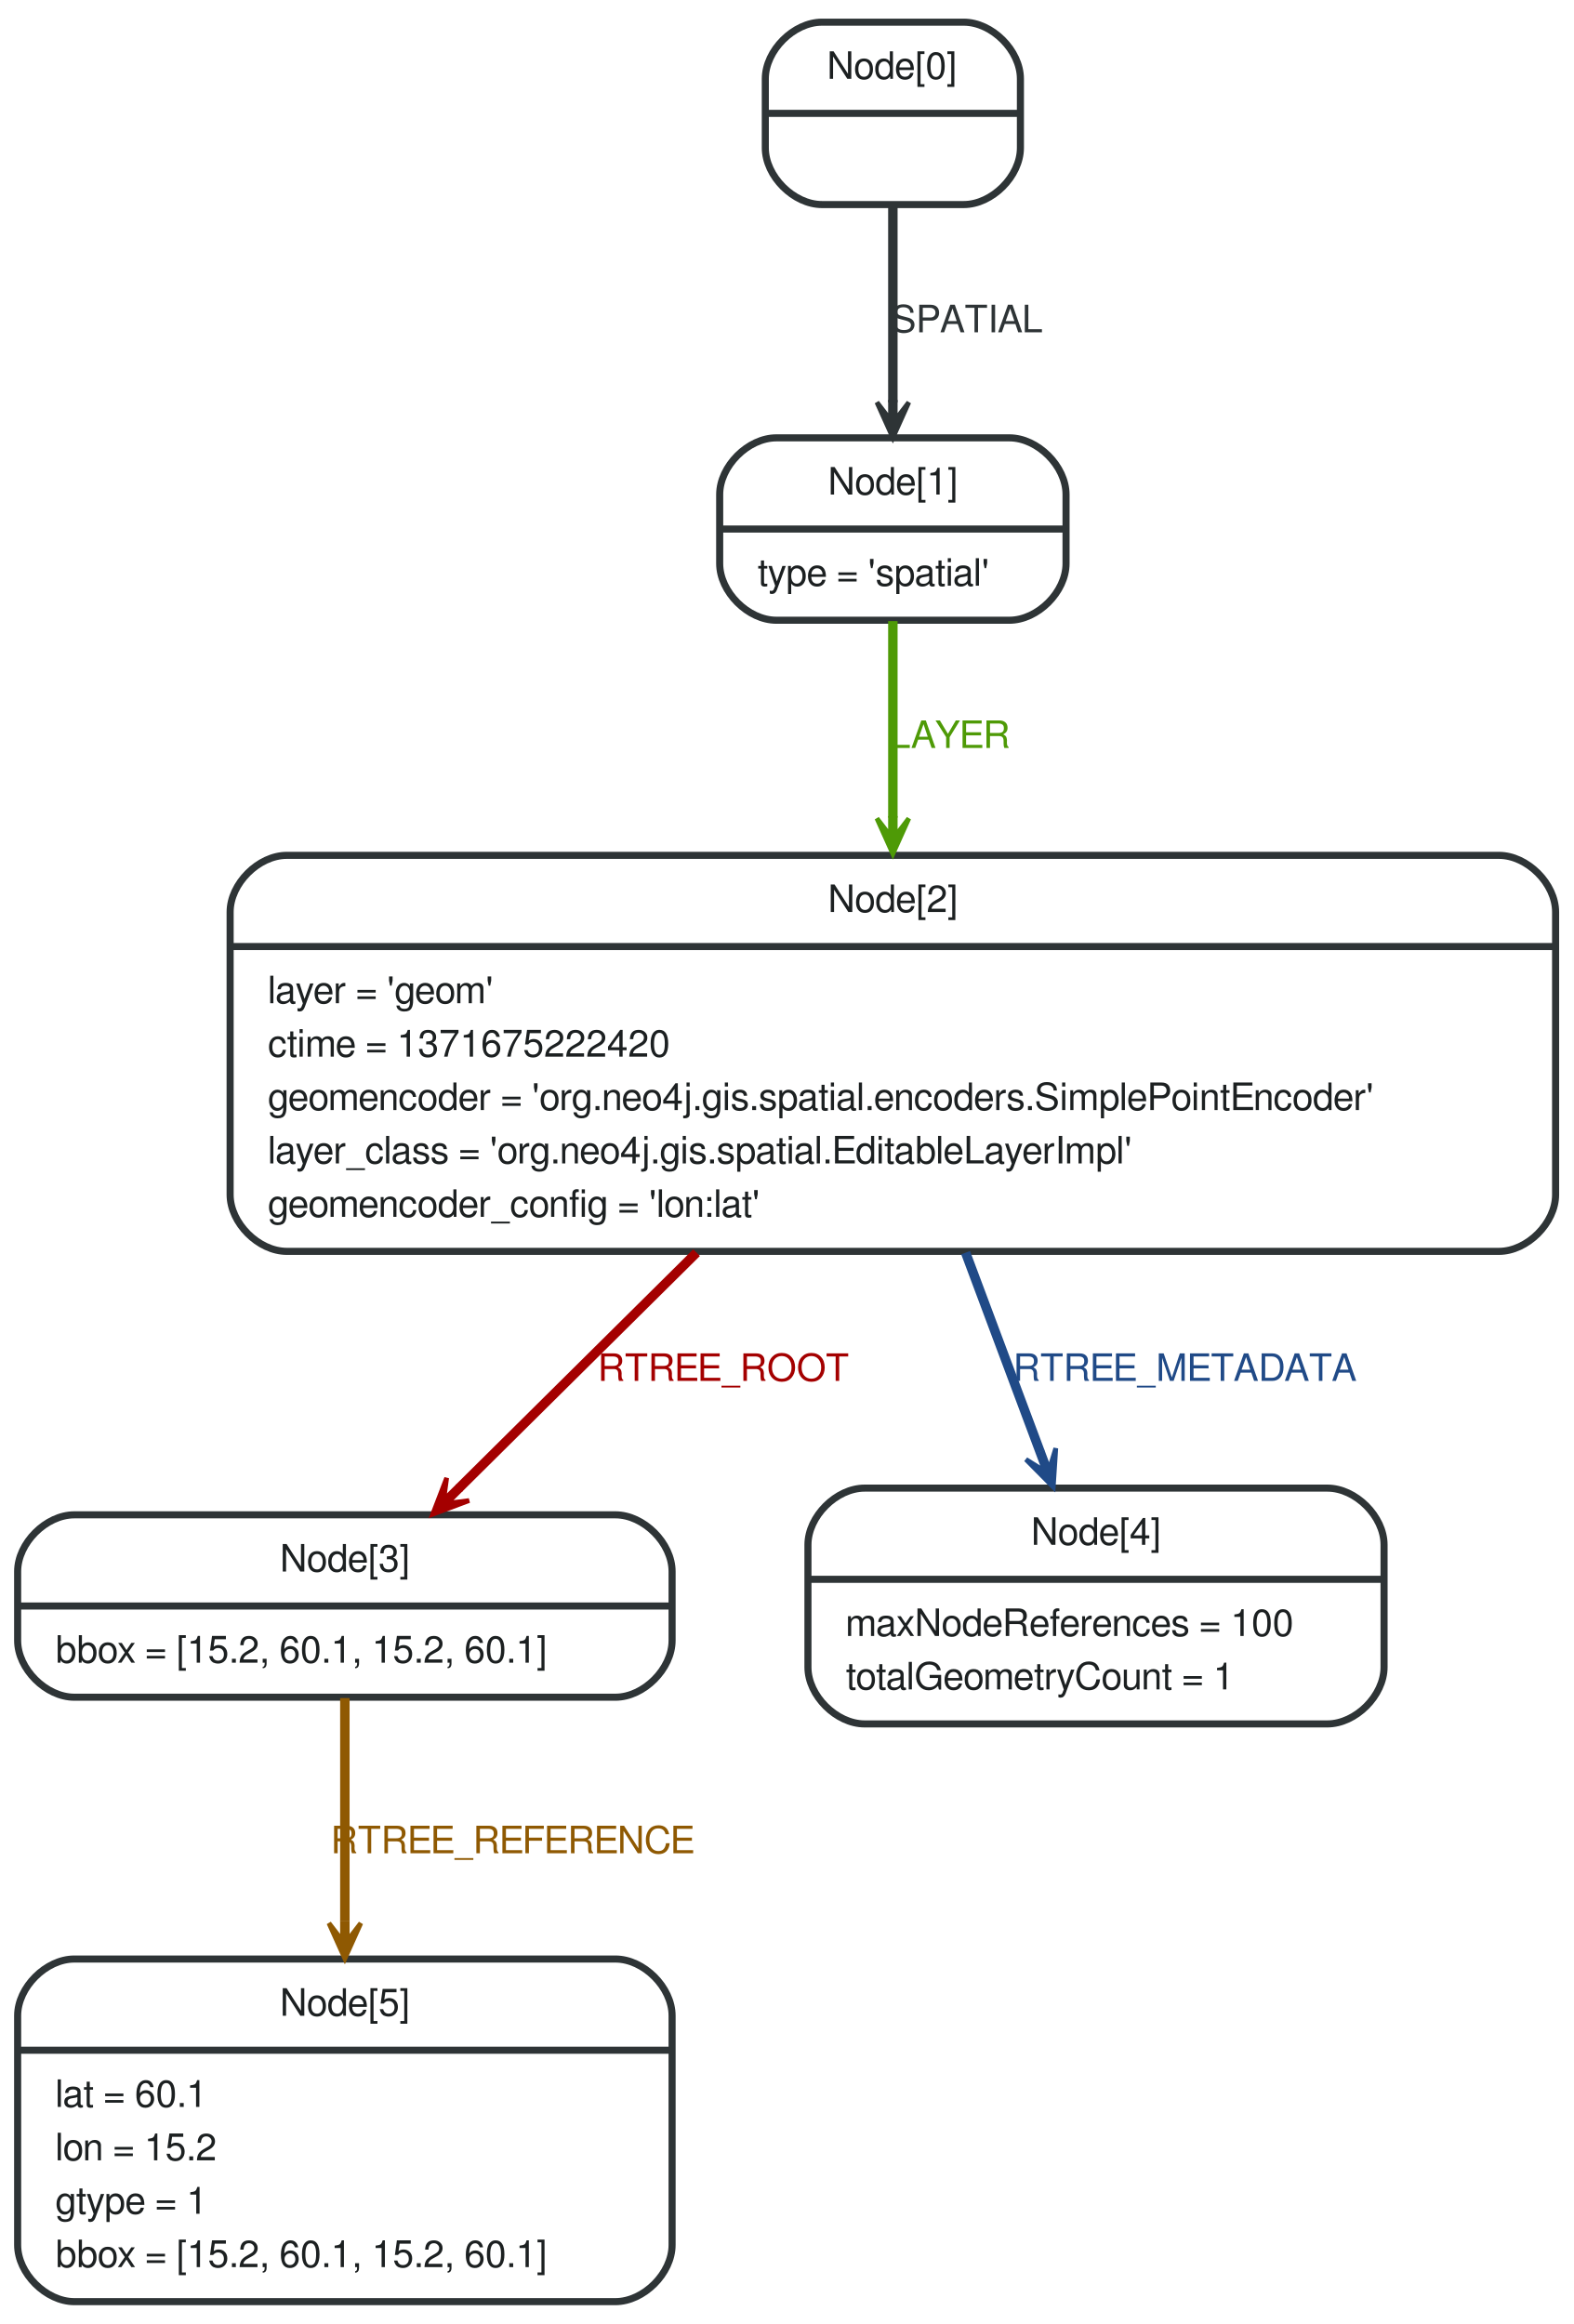
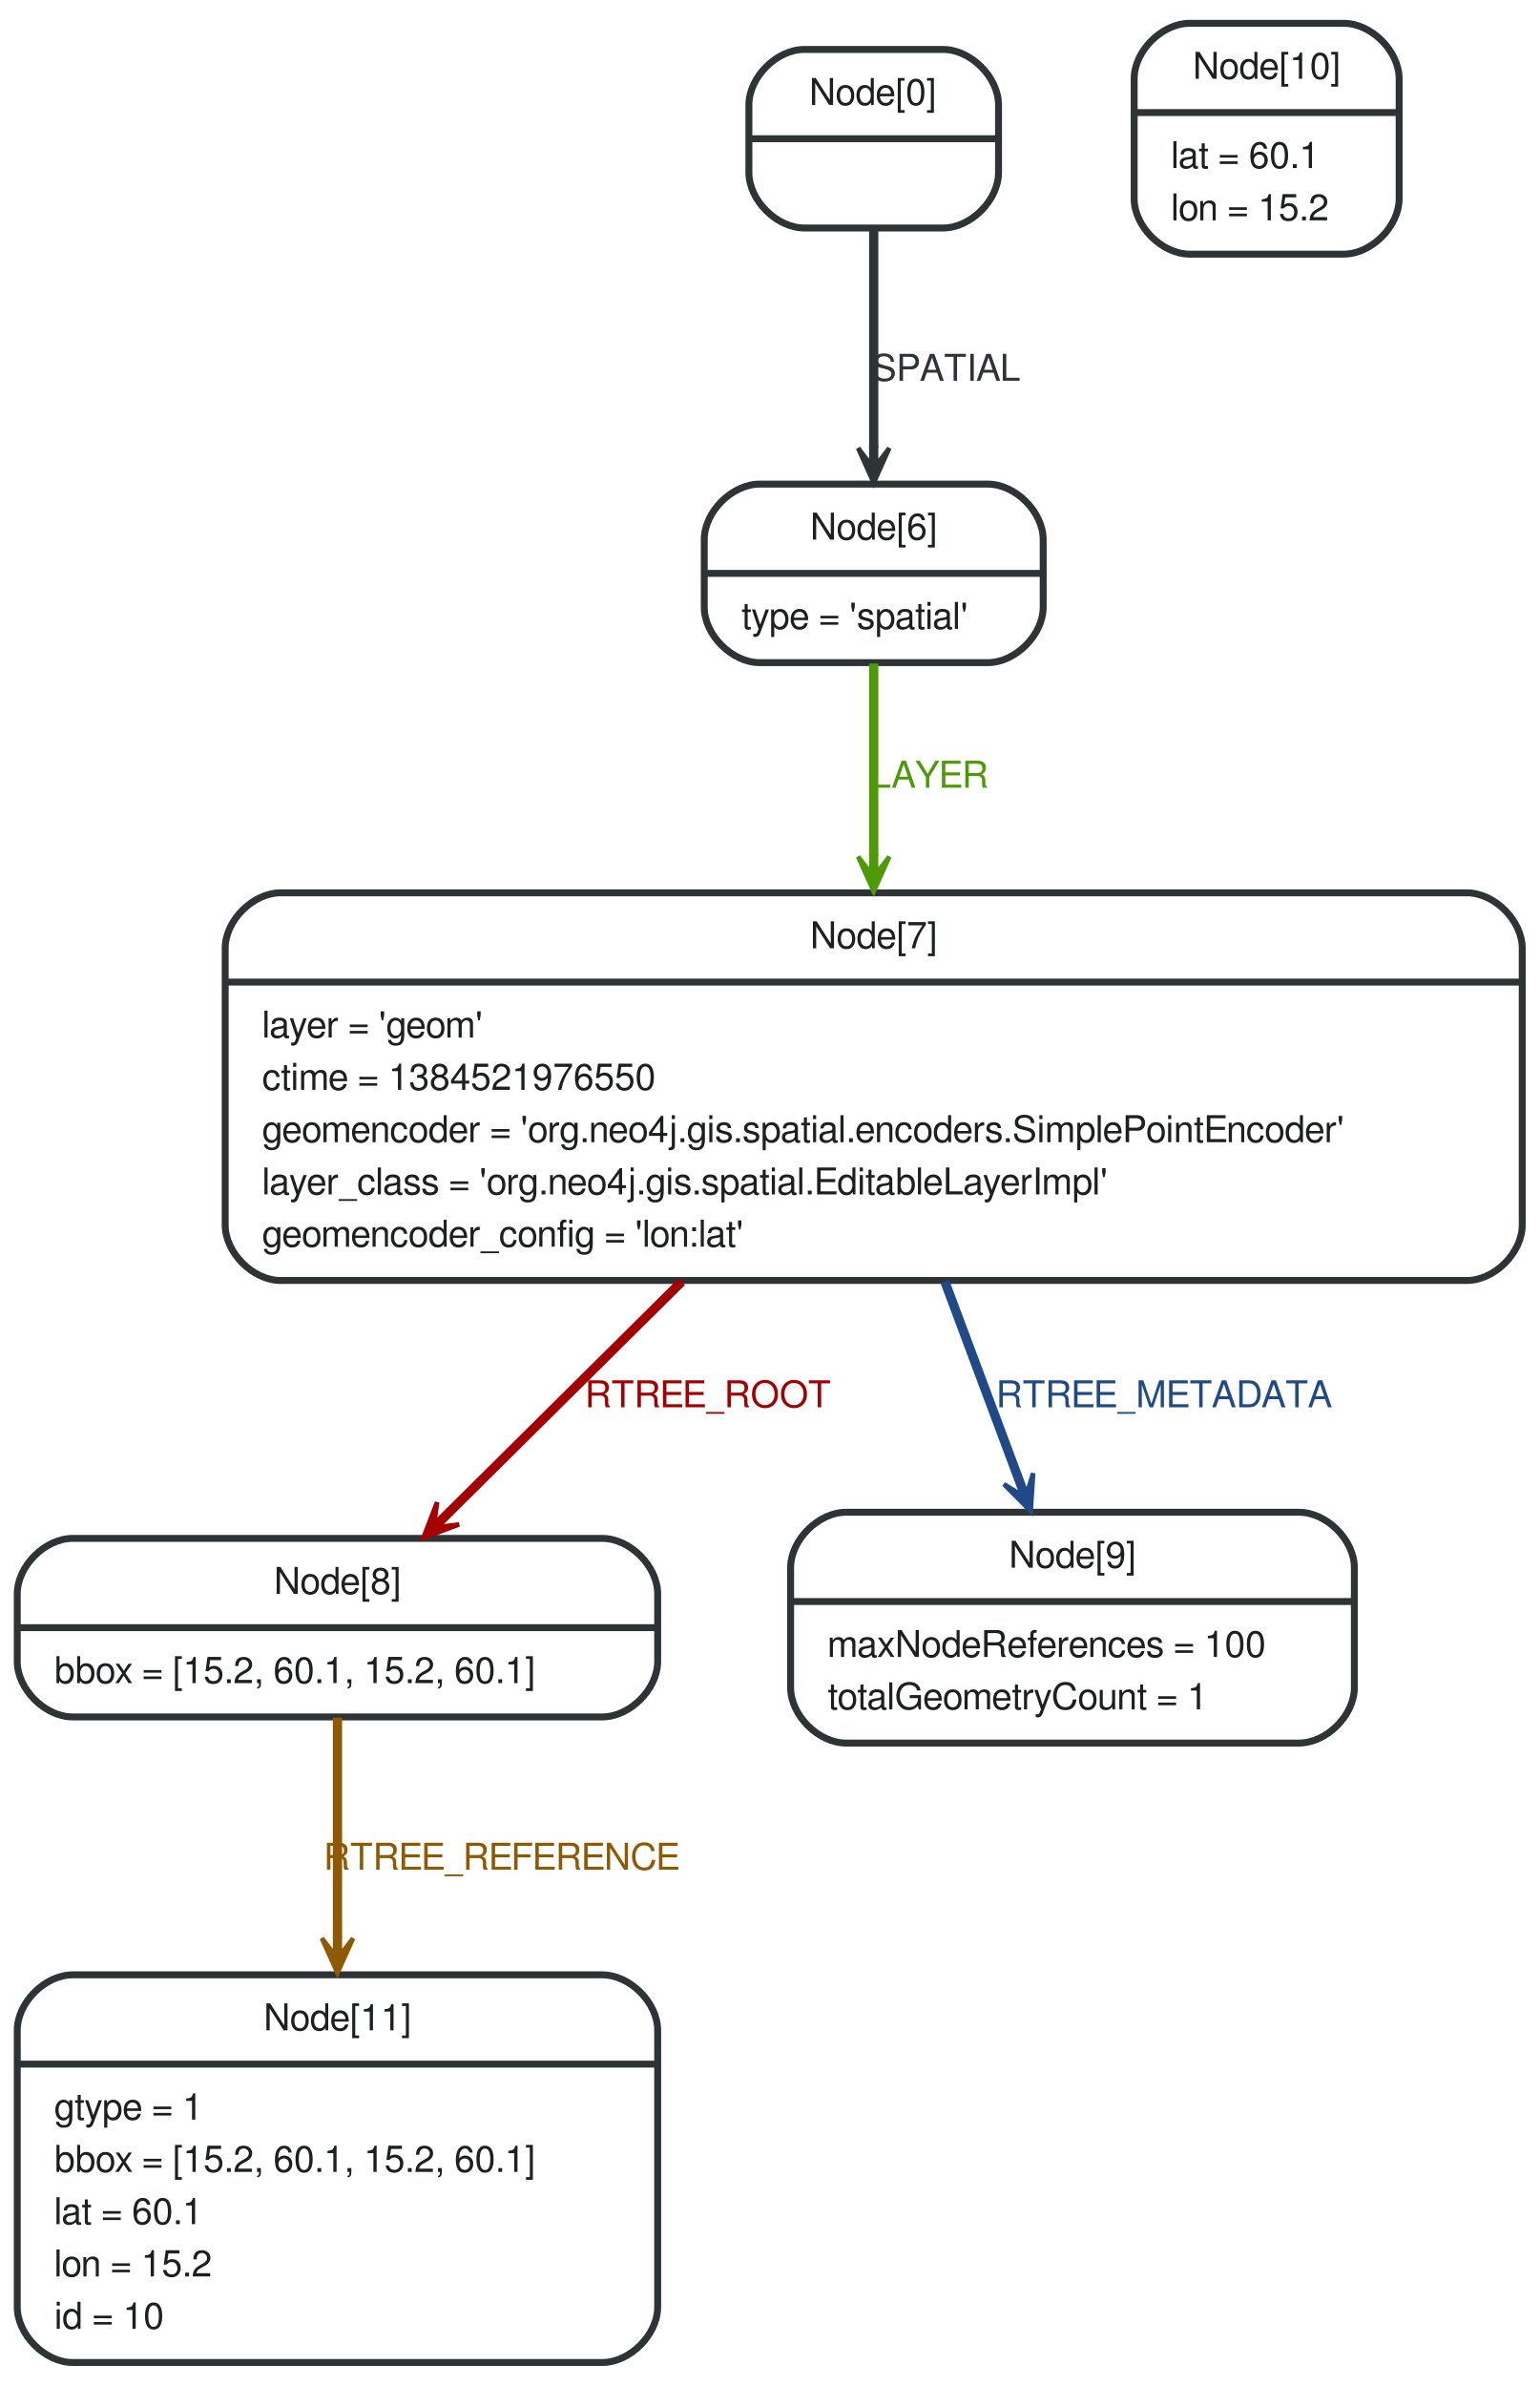
- <svg xmlns="http://www.w3.org/2000/svg" width="333pt" height="492pt" viewBox="0.00 0.00 333.00 492.00">
-   <g id="graph0" class="graph" transform="scale(1 1) rotate(0) translate(4 488)">
-     <polygon fill="white" stroke="white" points="-4,5 -4,-488 330,-488 330,5 -4,5" />
+ <svg xmlns="http://www.w3.org/2000/svg" width="333pt" height="516pt" viewBox="0.00 0.00 333.00 516.00">
+   <g id="graph0" class="graph" transform="scale(1 1) rotate(0) translate(4 512)">
+     <polygon fill="white" stroke="white" points="-4,4 -4,-512 329,-512 329,4 -4,4" />
    <g id="node1" class="node">
-       <path fill="#ffffff" stroke="#2e3436" stroke-width="1.5" d="M170,-444.694C170,-444.694 200,-444.694 200,-444.694 206,-444.694 212,-450.694 212,-456.694 212,-456.694 212,-471.306 212,-471.306 212,-477.306 206,-483.306 200,-483.306 200,-483.306 170,-483.306 170,-483.306 164,-483.306 158,-477.306 158,-471.306 158,-471.306 158,-456.694 158,-456.694 158,-450.694 164,-444.694 170,-444.694" />
-       <text text-anchor="middle" x="184.789" y="-471.306" font-family="FreeSans" font-size="8.00" fill="#1c2021">Node[0]</text>
-       <polyline fill="none" stroke="#2e3436" stroke-width="1.5" points="158,-464 211.578,-464 " />
-       <text text-anchor="middle" x="184.789" y="-452" font-family="FreeSans" font-size="8.00" fill="#1c2021"> </text>
+       <path fill="#ffffff" stroke="#2e3436" stroke-width="1.5" d="M170,-462.694C170,-462.694 200,-462.694 200,-462.694 206,-462.694 212,-468.694 212,-474.694 212,-474.694 212,-489.306 212,-489.306 212,-495.306 206,-501.306 200,-501.306 200,-501.306 170,-501.306 170,-501.306 164,-501.306 158,-495.306 158,-489.306 158,-489.306 158,-474.694 158,-474.694 158,-468.694 164,-462.694 170,-462.694" />
+       <text text-anchor="middle" x="184.789" y="-489.306" font-family="FreeSans" font-size="8.00" fill="#1c2021">Node[0]</text>
+       <polyline fill="none" stroke="#2e3436" stroke-width="1.5" points="158,-482 211.578,-482 " />
+       <text text-anchor="middle" x="184.789" y="-470" font-family="FreeSans" font-size="8.00" fill="#1c2021"> </text>
    </g>
    <g id="node2" class="node">
-       <path fill="#ffffff" stroke="#2e3436" stroke-width="1.5" d="M160.342,-356.694C160.342,-356.694 209.658,-356.694 209.658,-356.694 215.658,-356.694 221.658,-362.694 221.658,-368.694 221.658,-368.694 221.658,-383.306 221.658,-383.306 221.658,-389.306 215.658,-395.306 209.658,-395.306 209.658,-395.306 160.342,-395.306 160.342,-395.306 154.342,-395.306 148.342,-389.306 148.342,-383.306 148.342,-383.306 148.342,-368.694 148.342,-368.694 148.342,-362.694 154.342,-356.694 160.342,-356.694" />
-       <text text-anchor="middle" x="185" y="-383.306" font-family="FreeSans" font-size="8.00" fill="#1c2021">Node[1]</text>
-       <polyline fill="none" stroke="#2e3436" stroke-width="1.5" points="148.342,-376 221.658,-376 " />
-       <text text-anchor="start" x="156.342" y="-364" font-family="FreeSans" font-size="8.00" fill="#1c2021">type = 'spatial'</text>
+       <path fill="#ffffff" stroke="#2e3436" stroke-width="1.5" d="M160.342,-368.694C160.342,-368.694 209.658,-368.694 209.658,-368.694 215.658,-368.694 221.658,-374.694 221.658,-380.694 221.658,-380.694 221.658,-395.306 221.658,-395.306 221.658,-401.306 215.658,-407.306 209.658,-407.306 209.658,-407.306 160.342,-407.306 160.342,-407.306 154.342,-407.306 148.342,-401.306 148.342,-395.306 148.342,-395.306 148.342,-380.694 148.342,-380.694 148.342,-374.694 154.342,-368.694 160.342,-368.694" />
+       <text text-anchor="middle" x="185" y="-395.306" font-family="FreeSans" font-size="8.00" fill="#1c2021">Node[6]</text>
+       <polyline fill="none" stroke="#2e3436" stroke-width="1.5" points="148.342,-388 221.658,-388 " />
+       <text text-anchor="start" x="156.342" y="-376" font-family="FreeSans" font-size="8.00" fill="#1c2021">type = 'spatial'</text>
    </g>
    <g id="edge1" class="edge">
-       <path fill="none" stroke="#2e3436" stroke-width="2" d="M185,-444.339C185,-432.198 185,-416.197 185,-402.839" />
-       <polygon fill="#2e3436" stroke="#2e3436" points="185,-395.329 188.375,-402.829 185.5,-399.079 185.5,-402.829 185,-402.829 184.5,-402.829 184.5,-399.079 181.625,-402.829 185,-395.329 185,-395.329" />
-       <text text-anchor="middle" x="200.699" y="-417.653" font-family="FreeSans" font-size="8.00" fill="#2e3436">SPATIAL</text>
+       <path fill="none" stroke="#2e3436" stroke-width="2" d="M185,-462.382C185,-448.79 185,-430.183 185,-415.107" />
+       <polygon fill="#2e3436" stroke="#2e3436" points="185,-407.59 188.375,-415.09 185.5,-411.34 185.5,-415.09 185,-415.09 184.5,-415.09 184.5,-411.34 181.625,-415.09 185,-407.59 185,-407.59" />
+       <text text-anchor="middle" x="200.699" y="-429.653" font-family="FreeSans" font-size="8.00" fill="#2e3436">SPATIAL</text>
    </g>
    <g id="node3" class="node">
-       <path fill="#ffffff" stroke="#2e3436" stroke-width="1.5" d="M56.713,-223.081C56.713,-223.081 313.287,-223.081 313.287,-223.081 319.287,-223.081 325.287,-229.081 325.287,-235.081 325.287,-235.081 325.287,-294.919 325.287,-294.919 325.287,-300.919 319.287,-306.919 313.287,-306.919 313.287,-306.919 56.713,-306.919 56.713,-306.919 50.713,-306.919 44.713,-300.919 44.713,-294.919 44.713,-294.919 44.713,-235.081 44.713,-235.081 44.713,-229.081 50.713,-223.081 56.713,-223.081" />
-       <text text-anchor="middle" x="185" y="-294.919" font-family="FreeSans" font-size="8.00" fill="#1c2021">Node[2]</text>
-       <polyline fill="none" stroke="#2e3436" stroke-width="1.5" points="44.713,-287.613 325.287,-287.613 " />
-       <text text-anchor="start" x="52.713" y="-275.613" font-family="FreeSans" font-size="8.00" fill="#1c2021">layer = 'geom'</text>
-       <text text-anchor="start" x="52.713" y="-264.306" font-family="FreeSans" font-size="8.00" fill="#1c2021">ctime = 1371675222420</text>
-       <text text-anchor="start" x="52.713" y="-253" font-family="FreeSans" font-size="8.00" fill="#1c2021">geomencoder = 'org.neo4j.gis.spatial.encoders.SimplePointEncoder'</text>
-       <text text-anchor="start" x="52.713" y="-241.694" font-family="FreeSans" font-size="8.00" fill="#1c2021">layer_class = 'org.neo4j.gis.spatial.EditableLayerImpl'</text>
-       <text text-anchor="start" x="52.713" y="-230.388" font-family="FreeSans" font-size="8.00" fill="#1c2021">geomencoder_config = 'lon:lat'</text>
+       <path fill="#ffffff" stroke="#2e3436" stroke-width="1.5" d="M56.713,-235.081C56.713,-235.081 313.287,-235.081 313.287,-235.081 319.287,-235.081 325.287,-241.081 325.287,-247.081 325.287,-247.081 325.287,-306.919 325.287,-306.919 325.287,-312.919 319.287,-318.919 313.287,-318.919 313.287,-318.919 56.713,-318.919 56.713,-318.919 50.713,-318.919 44.713,-312.919 44.713,-306.919 44.713,-306.919 44.713,-247.081 44.713,-247.081 44.713,-241.081 50.713,-235.081 56.713,-235.081" />
+       <text text-anchor="middle" x="185" y="-306.919" font-family="FreeSans" font-size="8.00" fill="#1c2021">Node[7]</text>
+       <polyline fill="none" stroke="#2e3436" stroke-width="1.5" points="44.713,-299.613 325.287,-299.613 " />
+       <text text-anchor="start" x="52.713" y="-287.613" font-family="FreeSans" font-size="8.00" fill="#1c2021">layer = 'geom'</text>
+       <text text-anchor="start" x="52.713" y="-276.306" font-family="FreeSans" font-size="8.00" fill="#1c2021">ctime = 1384521976550</text>
+       <text text-anchor="start" x="52.713" y="-265" font-family="FreeSans" font-size="8.00" fill="#1c2021">geomencoder = 'org.neo4j.gis.spatial.encoders.SimplePointEncoder'</text>
+       <text text-anchor="start" x="52.713" y="-253.694" font-family="FreeSans" font-size="8.00" fill="#1c2021">layer_class = 'org.neo4j.gis.spatial.EditableLayerImpl'</text>
+       <text text-anchor="start" x="52.713" y="-242.388" font-family="FreeSans" font-size="8.00" fill="#1c2021">geomencoder_config = 'lon:lat'</text>
    </g>
    <g id="edge2" class="edge">
-       <path fill="none" stroke="#4e9a06" stroke-width="2" d="M185,-356.51C185,-345.027 185,-329.685 185,-314.898" />
-       <polygon fill="#4e9a06" stroke="#4e9a06" points="185,-307.24 188.375,-314.74 185.5,-310.99 185.5,-314.74 185,-314.74 184.5,-314.74 184.5,-310.99 181.625,-314.74 185,-307.24 185,-307.24" />
-       <text text-anchor="middle" x="197.082" y="-329.653" font-family="FreeSans" font-size="8.00" fill="#4e9a06">LAYER</text>
+       <path fill="none" stroke="#4e9a06" stroke-width="2" d="M185,-368.51C185,-357.027 185,-341.685 185,-326.898" />
+       <polygon fill="#4e9a06" stroke="#4e9a06" points="185,-319.24 188.375,-326.74 185.5,-322.99 185.5,-326.74 185,-326.74 184.5,-326.74 184.5,-322.99 181.625,-326.74 185,-319.24 185,-319.24" />
+       <text text-anchor="middle" x="197.082" y="-341.653" font-family="FreeSans" font-size="8.00" fill="#4e9a06">LAYER</text>
    </g>
    <g id="node4" class="node">
-       <path fill="#ffffff" stroke="#2e3436" stroke-width="1.5" d="M11.734,-128.694C11.734,-128.694 126.266,-128.694 126.266,-128.694 132.266,-128.694 138.266,-134.694 138.266,-140.694 138.266,-140.694 138.266,-155.306 138.266,-155.306 138.266,-161.306 132.266,-167.306 126.266,-167.306 126.266,-167.306 11.734,-167.306 11.734,-167.306 5.734,-167.306 -0.266,-161.306 -0.266,-155.306 -0.266,-155.306 -0.266,-140.694 -0.266,-140.694 -0.266,-134.694 5.734,-128.694 11.734,-128.694" />
-       <text text-anchor="middle" x="69" y="-155.306" font-family="FreeSans" font-size="8.00" fill="#1c2021">Node[3]</text>
-       <polyline fill="none" stroke="#2e3436" stroke-width="1.5" points="-0.266,-148 138.266,-148 " />
-       <text text-anchor="start" x="7.734" y="-136" font-family="FreeSans" font-size="8.00" fill="#1c2021">bbox = [15.2, 60.1, 15.2, 60.1]</text>
+       <path fill="#ffffff" stroke="#2e3436" stroke-width="1.5" d="M11.734,-140.694C11.734,-140.694 126.266,-140.694 126.266,-140.694 132.266,-140.694 138.266,-146.694 138.266,-152.694 138.266,-152.694 138.266,-167.306 138.266,-167.306 138.266,-173.306 132.266,-179.306 126.266,-179.306 126.266,-179.306 11.734,-179.306 11.734,-179.306 5.734,-179.306 -0.266,-173.306 -0.266,-167.306 -0.266,-167.306 -0.266,-152.694 -0.266,-152.694 -0.266,-146.694 5.734,-140.694 11.734,-140.694" />
+       <text text-anchor="middle" x="69" y="-167.306" font-family="FreeSans" font-size="8.00" fill="#1c2021">Node[8]</text>
+       <polyline fill="none" stroke="#2e3436" stroke-width="1.5" points="-0.266,-160 138.266,-160 " />
+       <text text-anchor="start" x="7.734" y="-148" font-family="FreeSans" font-size="8.00" fill="#1c2021">bbox = [15.2, 60.1, 15.2, 60.1]</text>
    </g>
    <g id="edge3" class="edge">
-       <path fill="none" stroke="#a40000" stroke-width="2" d="M143.449,-222.807C126.576,-206.08 107.678,-187.345 93.144,-172.936" />
-       <polygon fill="#a40000" stroke="#a40000" points="87.602,-167.442 95.305,-170.325 90.617,-169.727 93.281,-172.367 92.928,-172.722 92.576,-173.077 89.913,-170.437 90.552,-175.119 87.602,-167.442 87.602,-167.442" />
-       <text text-anchor="middle" x="149.197" y="-195.653" font-family="FreeSans" font-size="8.00" fill="#a40000">RTREE_ROOT</text>
+       <path fill="none" stroke="#a40000" stroke-width="2" d="M143.449,-234.807C126.576,-218.08 107.678,-199.345 93.144,-184.936" />
+       <polygon fill="#a40000" stroke="#a40000" points="87.602,-179.442 95.305,-182.325 90.617,-181.727 93.281,-184.367 92.928,-184.722 92.576,-185.077 89.913,-182.437 90.552,-187.119 87.602,-179.442 87.602,-179.442" />
+       <text text-anchor="middle" x="149.197" y="-207.653" font-family="FreeSans" font-size="8.00" fill="#a40000">RTREE_ROOT</text>
    </g>
    <g id="node5" class="node">
-       <path fill="#ffffff" stroke="#2e3436" stroke-width="1.5" d="M179.025,-123.041C179.025,-123.041 276.975,-123.041 276.975,-123.041 282.975,-123.041 288.975,-129.041 288.975,-135.041 288.975,-135.041 288.975,-160.959 288.975,-160.959 288.975,-166.959 282.975,-172.959 276.975,-172.959 276.975,-172.959 179.025,-172.959 179.025,-172.959 173.025,-172.959 167.025,-166.959 167.025,-160.959 167.025,-160.959 167.025,-135.041 167.025,-135.041 167.025,-129.041 173.025,-123.041 179.025,-123.041" />
-       <text text-anchor="middle" x="228" y="-160.959" font-family="FreeSans" font-size="8.00" fill="#1c2021">Node[4]</text>
-       <polyline fill="none" stroke="#2e3436" stroke-width="1.5" points="167.025,-153.653 288.975,-153.653 " />
-       <text text-anchor="start" x="175.025" y="-141.653" font-family="FreeSans" font-size="8.00" fill="#1c2021">maxNodeReferences = 100</text>
-       <text text-anchor="start" x="175.025" y="-130.347" font-family="FreeSans" font-size="8.00" fill="#1c2021">totalGeometryCount = 1</text>
+       <path fill="#ffffff" stroke="#2e3436" stroke-width="1.5" d="M179.025,-135.041C179.025,-135.041 276.975,-135.041 276.975,-135.041 282.975,-135.041 288.975,-141.041 288.975,-147.041 288.975,-147.041 288.975,-172.959 288.975,-172.959 288.975,-178.959 282.975,-184.959 276.975,-184.959 276.975,-184.959 179.025,-184.959 179.025,-184.959 173.025,-184.959 167.025,-178.959 167.025,-172.959 167.025,-172.959 167.025,-147.041 167.025,-147.041 167.025,-141.041 173.025,-135.041 179.025,-135.041" />
+       <text text-anchor="middle" x="228" y="-172.959" font-family="FreeSans" font-size="8.00" fill="#1c2021">Node[9]</text>
+       <polyline fill="none" stroke="#2e3436" stroke-width="1.5" points="167.025,-165.653 288.975,-165.653 " />
+       <text text-anchor="start" x="175.025" y="-153.653" font-family="FreeSans" font-size="8.00" fill="#1c2021">maxNodeReferences = 100</text>
+       <text text-anchor="start" x="175.025" y="-142.347" font-family="FreeSans" font-size="8.00" fill="#1c2021">totalGeometryCount = 1</text>
    </g>
    <g id="edge4" class="edge">
-       <path fill="none" stroke="#204a87" stroke-width="2" d="M200.403,-222.807C205.6,-208.907 211.315,-193.621 216.191,-180.584" />
-       <polygon fill="#204a87" stroke="#204a87" points="218.953,-173.194 219.488,-181.401 218.108,-176.882 216.795,-180.394 216.327,-180.219 215.858,-180.044 217.172,-176.532 213.165,-179.037 218.953,-173.194 218.953,-173.194" />
-       <text text-anchor="middle" x="246.871" y="-195.653" font-family="FreeSans" font-size="8.00" fill="#204a87">RTREE_METADATA</text>
+       <path fill="none" stroke="#204a87" stroke-width="2" d="M200.403,-234.807C205.6,-220.907 211.315,-205.621 216.191,-192.584" />
+       <polygon fill="#204a87" stroke="#204a87" points="218.953,-185.194 219.488,-193.401 218.108,-188.882 216.795,-192.394 216.327,-192.219 215.858,-192.044 217.172,-188.532 213.165,-191.037 218.953,-185.194 218.953,-185.194" />
+       <text text-anchor="middle" x="247.871" y="-207.653" font-family="FreeSans" font-size="8.00" fill="#204a87">RTREE_METADATA</text>
    </g>
    <g id="node6" class="node">
-       <path fill="#ffffff" stroke="#2e3436" stroke-width="1.5" d="M11.734,-0.734C11.734,-0.734 126.266,-0.734 126.266,-0.734 132.266,-0.734 138.266,-6.734 138.266,-12.734 138.266,-12.734 138.266,-61.266 138.266,-61.266 138.266,-67.266 132.266,-73.266 126.266,-73.266 126.266,-73.266 11.734,-73.266 11.734,-73.266 5.734,-73.266 -0.266,-67.266 -0.266,-61.266 -0.266,-61.266 -0.266,-12.734 -0.266,-12.734 -0.266,-6.734 5.734,-0.734 11.734,-0.734" />
-       <text text-anchor="middle" x="69" y="-61.266" font-family="FreeSans" font-size="8.00" fill="#1c2021">Node[5]</text>
-       <polyline fill="none" stroke="#2e3436" stroke-width="1.5" points="-0.266,-53.959 138.266,-53.959 " />
-       <text text-anchor="start" x="7.734" y="-41.959" font-family="FreeSans" font-size="8.00" fill="#1c2021">lat = 60.1</text>
-       <text text-anchor="start" x="7.734" y="-30.653" font-family="FreeSans" font-size="8.00" fill="#1c2021">lon = 15.2</text>
-       <text text-anchor="start" x="7.734" y="-19.347" font-family="FreeSans" font-size="8.00" fill="#1c2021">gtype = 1</text>
-       <text text-anchor="start" x="7.734" y="-8.041" font-family="FreeSans" font-size="8.00" fill="#1c2021">bbox = [15.2, 60.1, 15.2, 60.1]</text>
+       <path fill="#ffffff" stroke="#2e3436" stroke-width="1.5" d="M11.734,-1.081C11.734,-1.081 126.266,-1.081 126.266,-1.081 132.266,-1.081 138.266,-7.081 138.266,-13.081 138.266,-13.081 138.266,-72.919 138.266,-72.919 138.266,-78.919 132.266,-84.919 126.266,-84.919 126.266,-84.919 11.734,-84.919 11.734,-84.919 5.734,-84.919 -0.266,-78.919 -0.266,-72.919 -0.266,-72.919 -0.266,-13.081 -0.266,-13.081 -0.266,-7.081 5.734,-1.081 11.734,-1.081" />
+       <text text-anchor="middle" x="69" y="-72.919" font-family="FreeSans" font-size="8.00" fill="#1c2021">Node[11]</text>
+       <polyline fill="none" stroke="#2e3436" stroke-width="1.5" points="-0.266,-65.612 138.266,-65.612 " />
+       <text text-anchor="start" x="7.734" y="-53.612" font-family="FreeSans" font-size="8.00" fill="#1c2021">gtype = 1</text>
+       <text text-anchor="start" x="7.734" y="-42.306" font-family="FreeSans" font-size="8.00" fill="#1c2021">bbox = [15.2, 60.1, 15.2, 60.1]</text>
+       <text text-anchor="start" x="7.734" y="-31" font-family="FreeSans" font-size="8.00" fill="#1c2021">lat = 60.1</text>
+       <text text-anchor="start" x="7.734" y="-19.694" font-family="FreeSans" font-size="8.00" fill="#1c2021">lon = 15.2</text>
+       <text text-anchor="start" x="7.734" y="-8.387" font-family="FreeSans" font-size="8.00" fill="#1c2021">id = 10</text>
    </g>
    <g id="edge5" class="edge">
-       <path fill="none" stroke="#8f5902" stroke-width="2" d="M69,-128.51C69,-115.565 69,-97.714 69,-81.284" />
-       <polygon fill="#8f5902" stroke="#8f5902" points="69,-73.361 72.375,-80.861 69.5,-77.111 69.5,-80.861 69,-80.861 68.5,-80.861 68.5,-77.111 65.625,-80.861 69,-73.361 69,-73.361" />
-       <text text-anchor="middle" x="104.521" y="-95.653" font-family="FreeSans" font-size="8.00" fill="#8f5902">RTREE_REFERENCE</text>
+       <path fill="none" stroke="#8f5902" stroke-width="2" d="M69,-140.523C69,-127.639 69,-109.806 69,-92.971" />
+       <polygon fill="#8f5902" stroke="#8f5902" points="69,-85.327 72.375,-92.827 69.5,-89.077 69.5,-92.827 69,-92.827 68.5,-92.827 68.5,-89.077 65.625,-92.827 69,-85.327 69,-85.327" />
+       <text text-anchor="middle" x="104.521" y="-107.653" font-family="FreeSans" font-size="8.00" fill="#8f5902">RTREE_REFERENCE</text>
+     </g>
+     <g id="node7" class="node">
+       <path fill="#ffffff" stroke="#2e3436" stroke-width="1.5" d="M253.34,-457.041C253.34,-457.041 286.66,-457.041 286.66,-457.041 292.66,-457.041 298.66,-463.041 298.66,-469.041 298.66,-469.041 298.66,-494.959 298.66,-494.959 298.66,-500.959 292.66,-506.959 286.66,-506.959 286.66,-506.959 253.34,-506.959 253.34,-506.959 247.34,-506.959 241.34,-500.959 241.34,-494.959 241.34,-494.959 241.34,-469.041 241.34,-469.041 241.34,-463.041 247.34,-457.041 253.34,-457.041" />
+       <text text-anchor="middle" x="270" y="-494.959" font-family="FreeSans" font-size="8.00" fill="#1c2021">Node[10]</text>
+       <polyline fill="none" stroke="#2e3436" stroke-width="1.5" points="241.34,-487.653 298.66,-487.653 " />
+       <text text-anchor="start" x="249.34" y="-475.653" font-family="FreeSans" font-size="8.00" fill="#1c2021">lat = 60.1</text>
+       <text text-anchor="start" x="249.34" y="-464.347" font-family="FreeSans" font-size="8.00" fill="#1c2021">lon = 15.2</text>
    </g>
  </g>
</svg>
